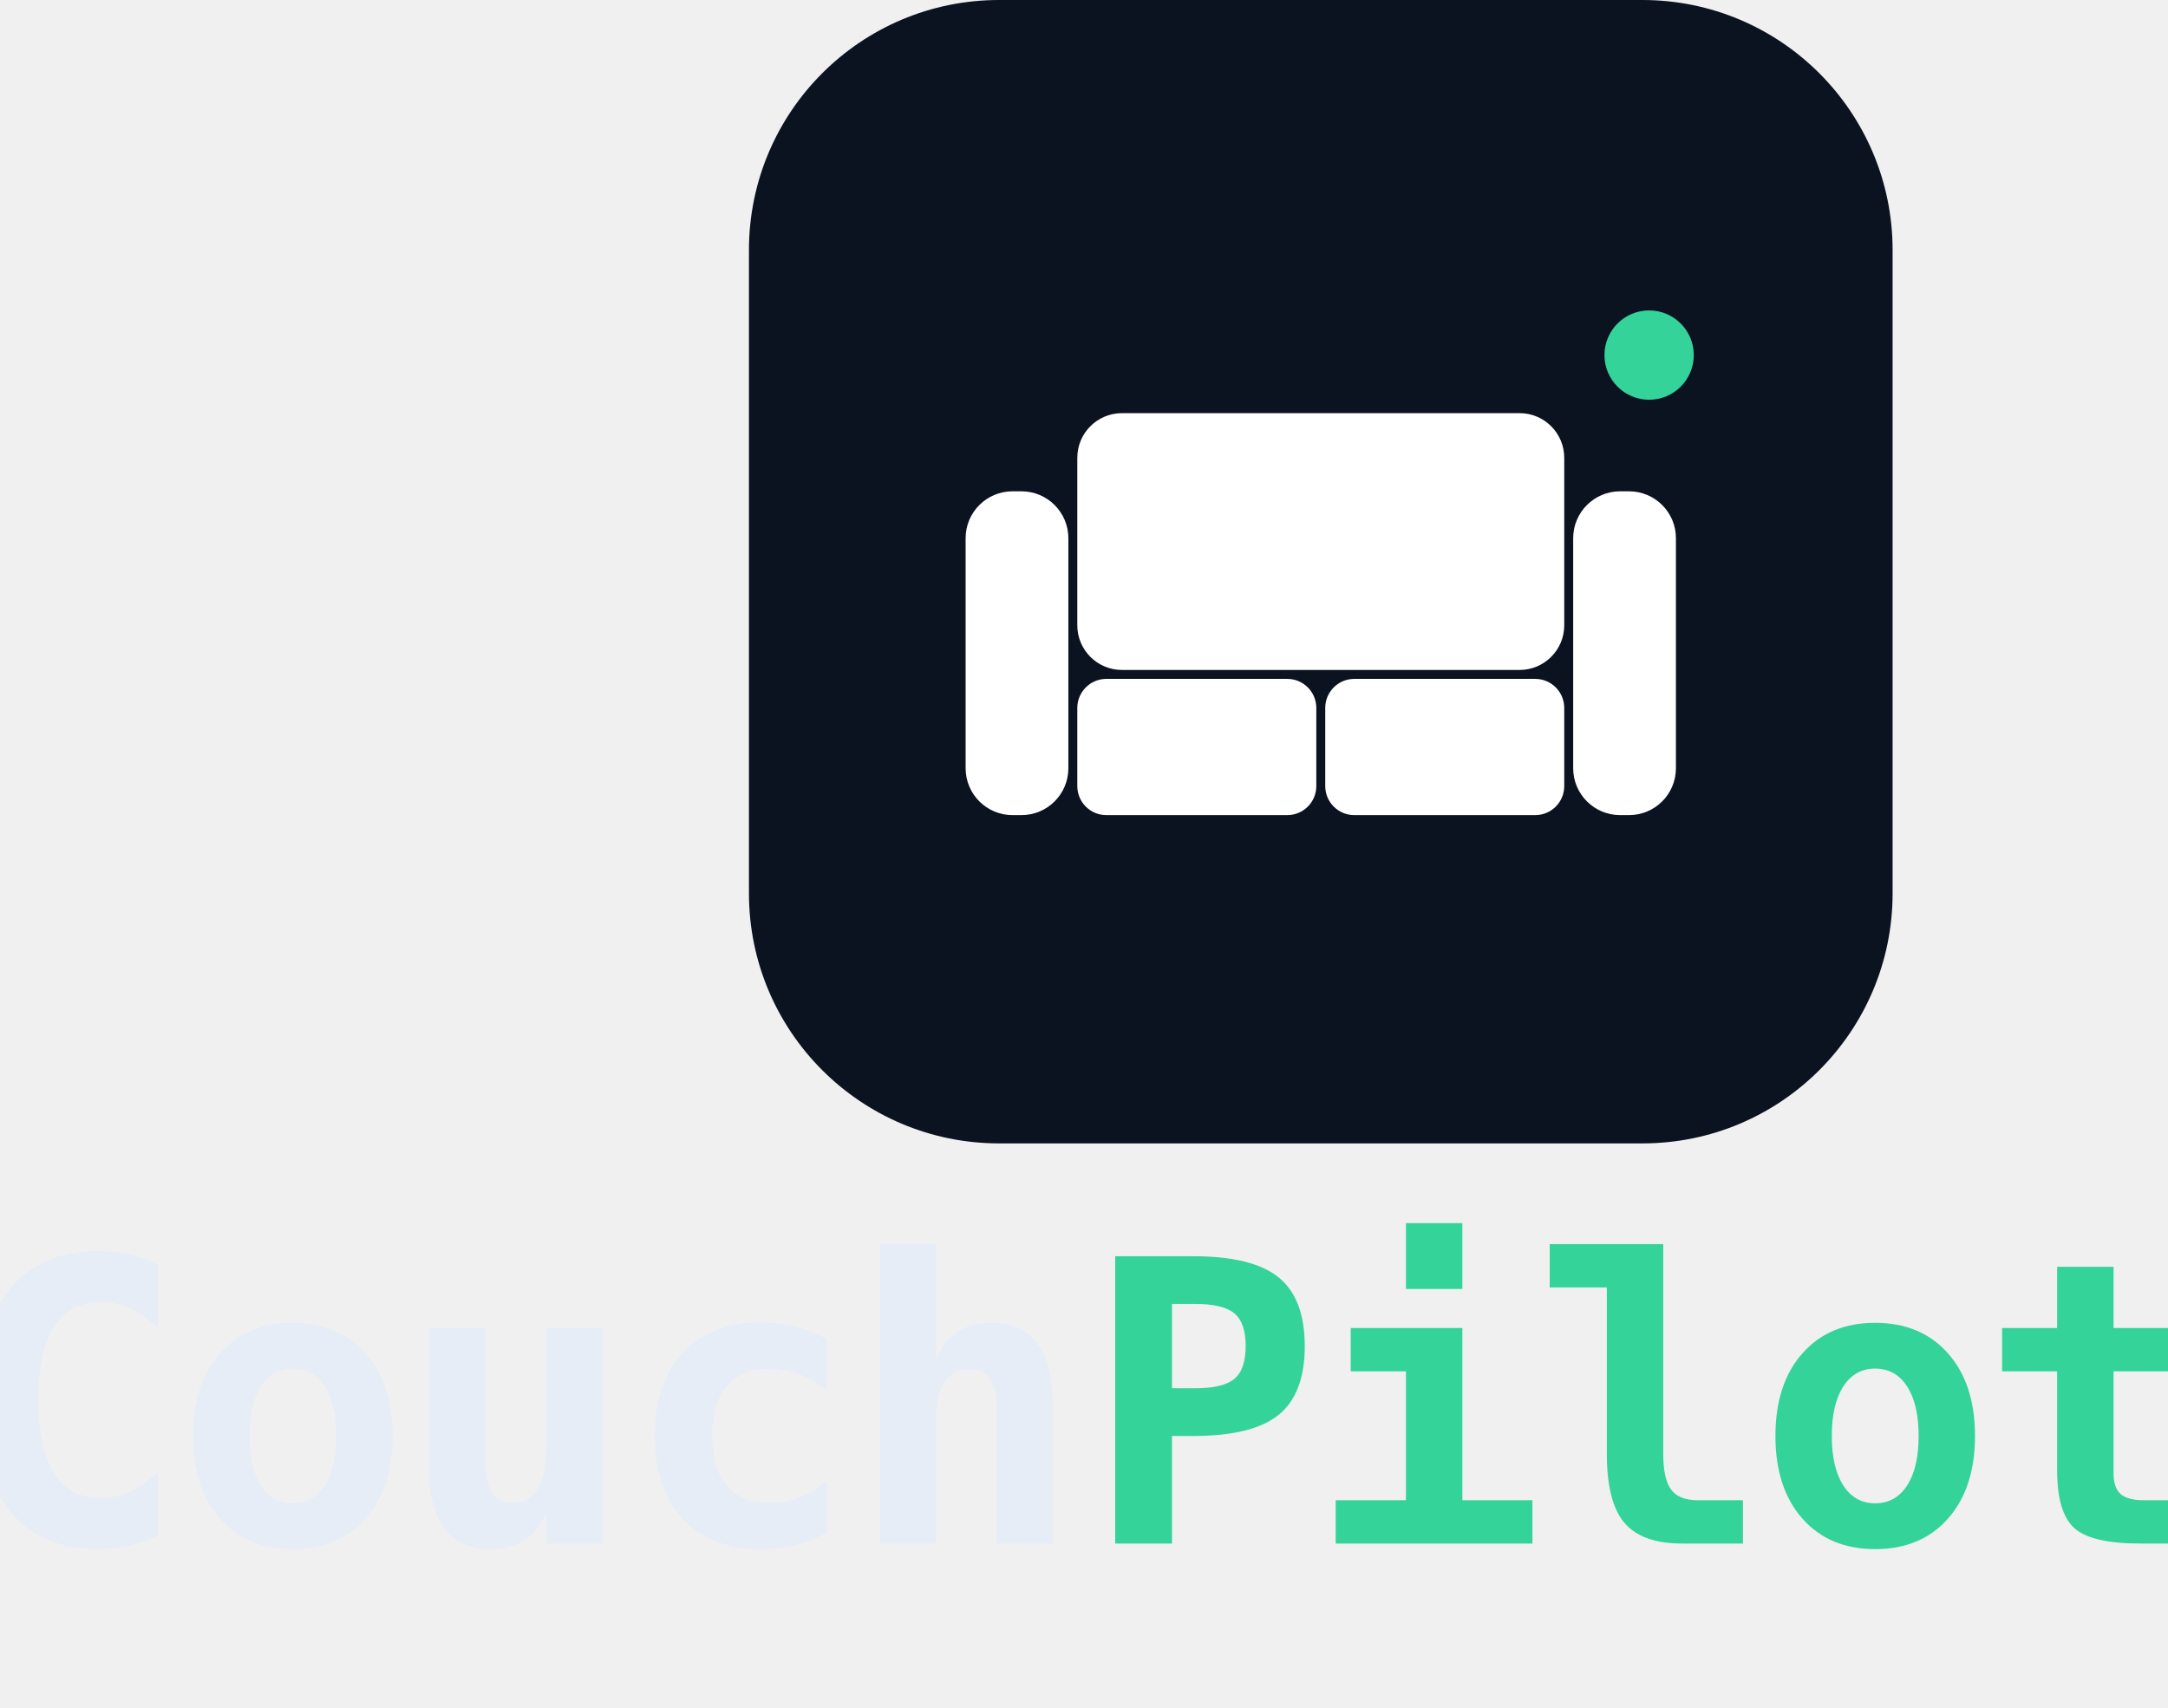
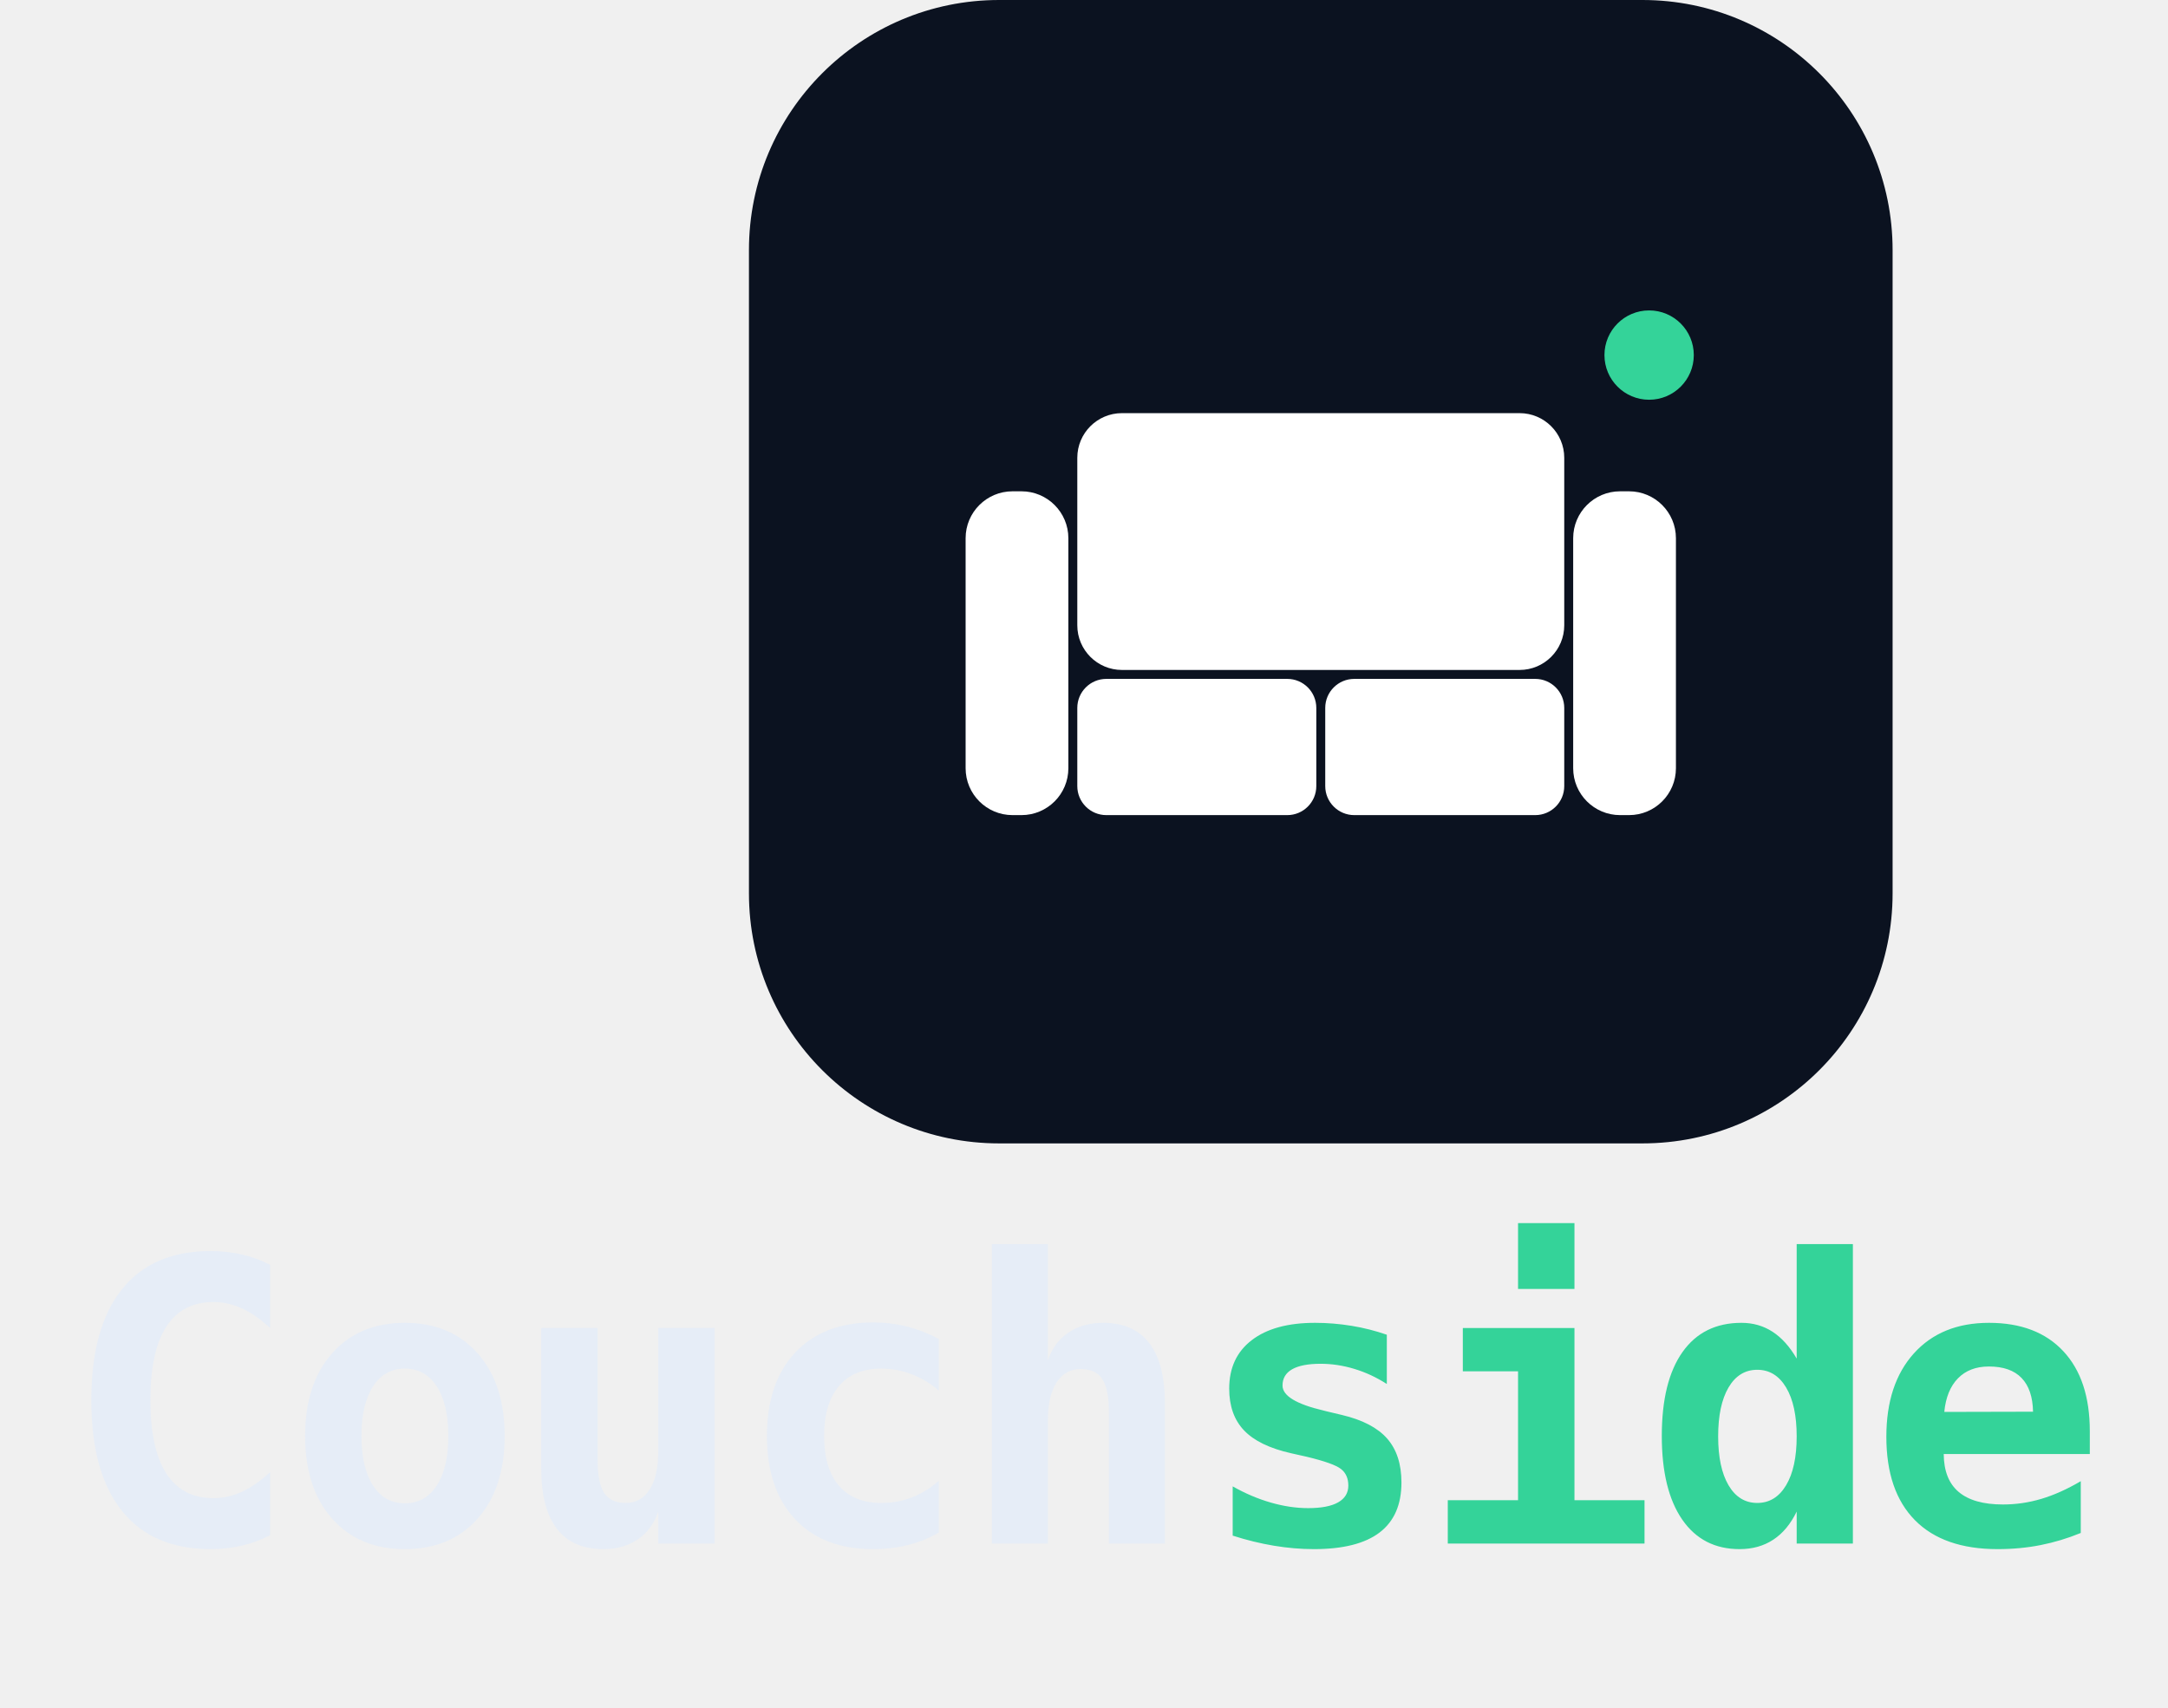
- <svg xmlns="http://www.w3.org/2000/svg" width="660" height="520" viewBox="0 0 660 520" role="img" aria-label="CouchPilot">
+ <svg xmlns="http://www.w3.org/2000/svg" width="660" height="520" viewBox="0 0 660 520" role="img" aria-label="Couchside">
  <style>text{font-family:"Space Mono",ui-monospace,monospace}</style>
  <g transform="translate(228,0) scale(0.34)">
    <rect width="1024" height="1024" rx="224" fill="#0b1220" />
    <rect x="194" y="440" width="92" height="290" rx="42" fill="#ffffff" />
    <rect x="738" y="440" width="92" height="290" rx="42" fill="#ffffff" />
    <rect x="294" y="370" width="436" height="230" rx="40" fill="#ffffff" />
    <rect x="294" y="608" width="214" height="122" rx="26" fill="#ffffff" />
    <rect x="516" y="608" width="214" height="122" rx="26" fill="#ffffff" />
    <circle cx="806" cy="318" r="40" fill="#34d399" />
  </g>
-   <text x="330" y="470" text-anchor="middle" font-size="120" font-weight="700" letter-spacing="-4" fill="#e6edf7">Couch<tspan fill="#34d399">Pilot</tspan>
+   <text x="330" y="470" text-anchor="middle" font-size="120" font-weight="700" letter-spacing="-4" fill="#e6edf7">Couch<tspan fill="#34d399">side</tspan>
  </text>
</svg>
